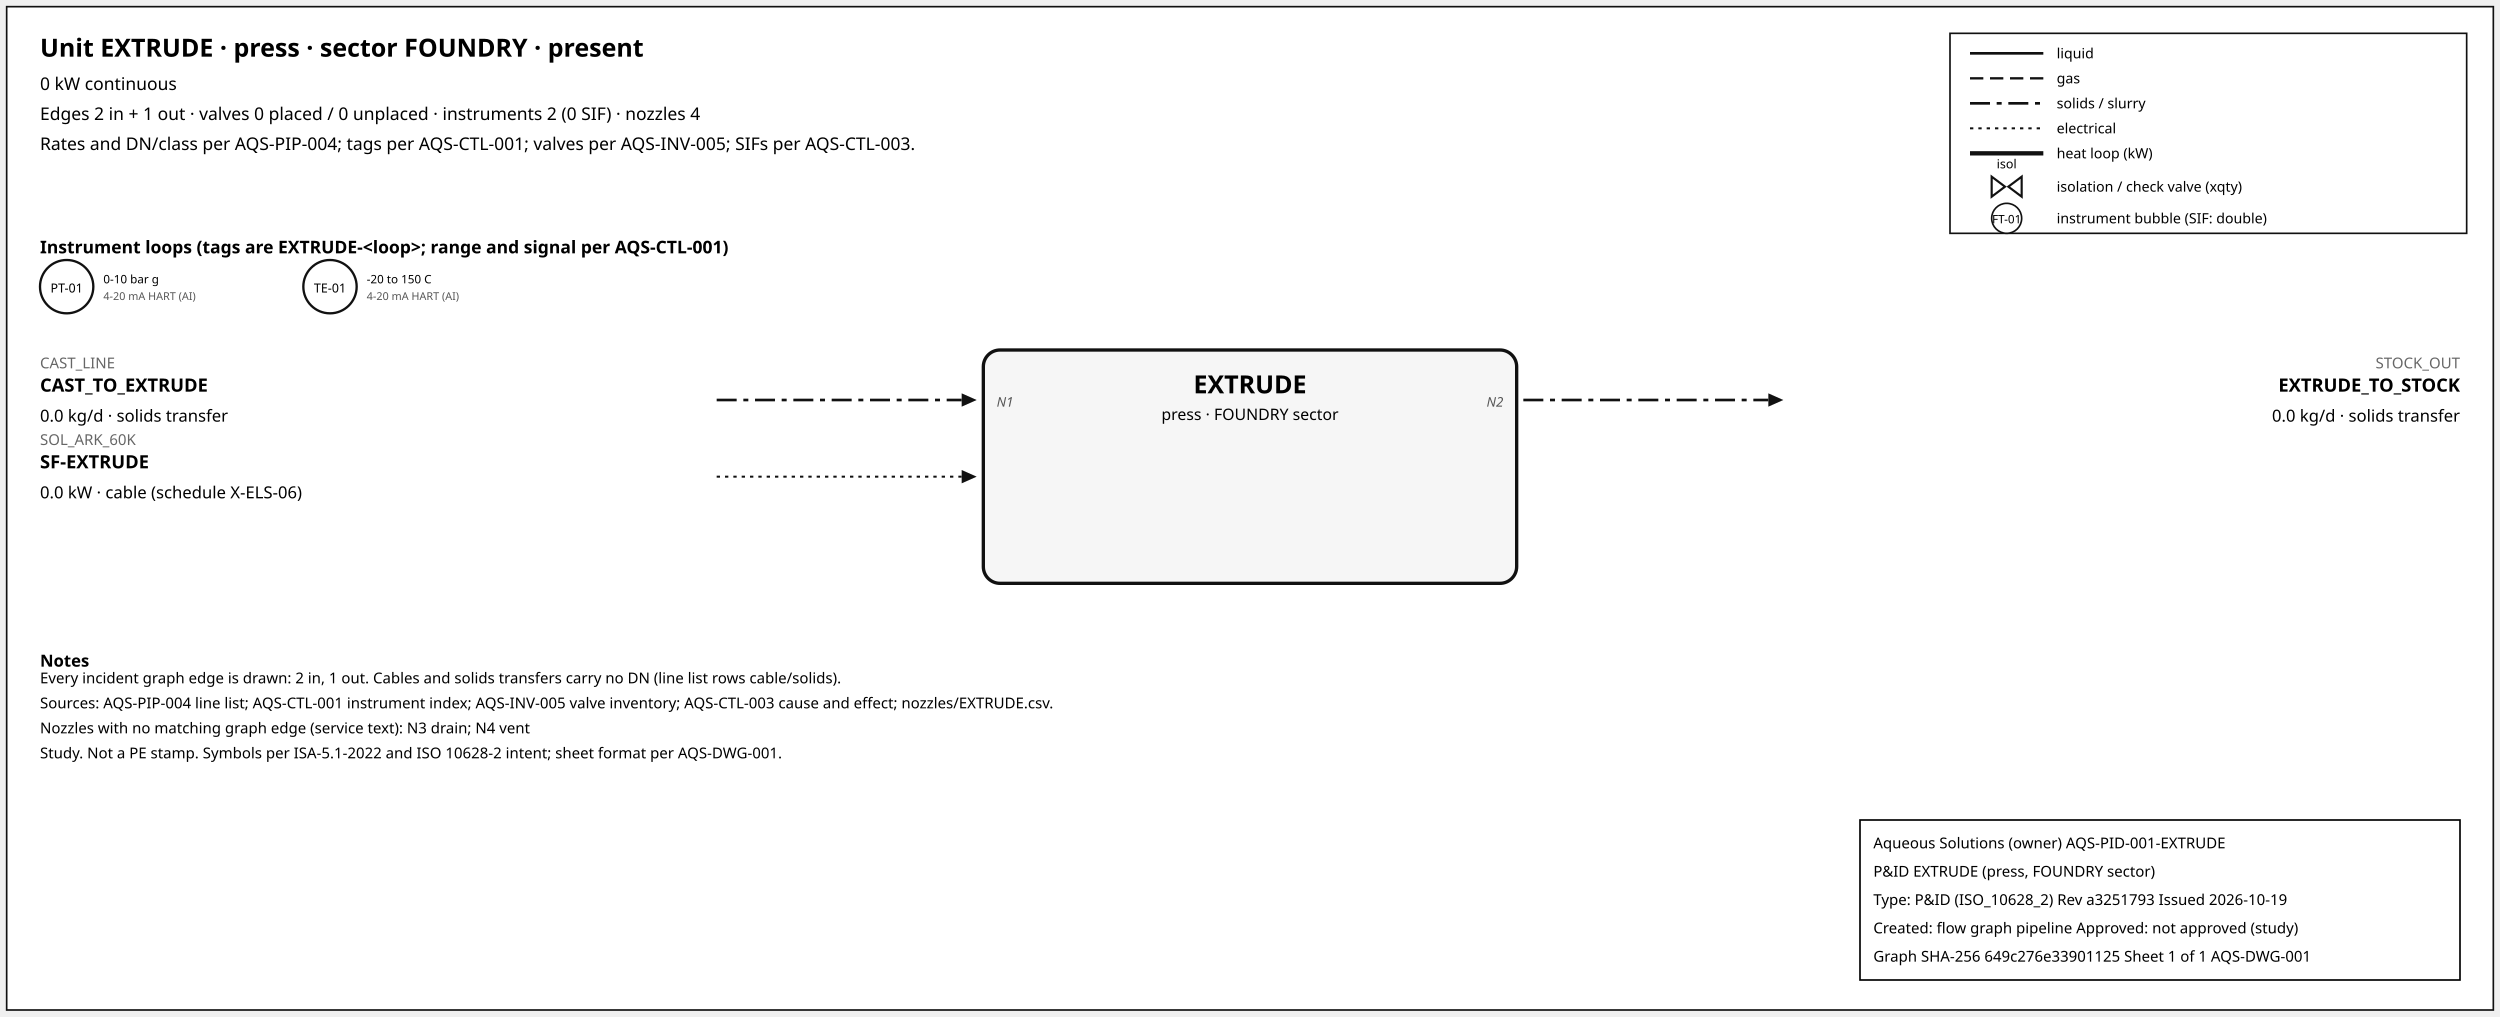
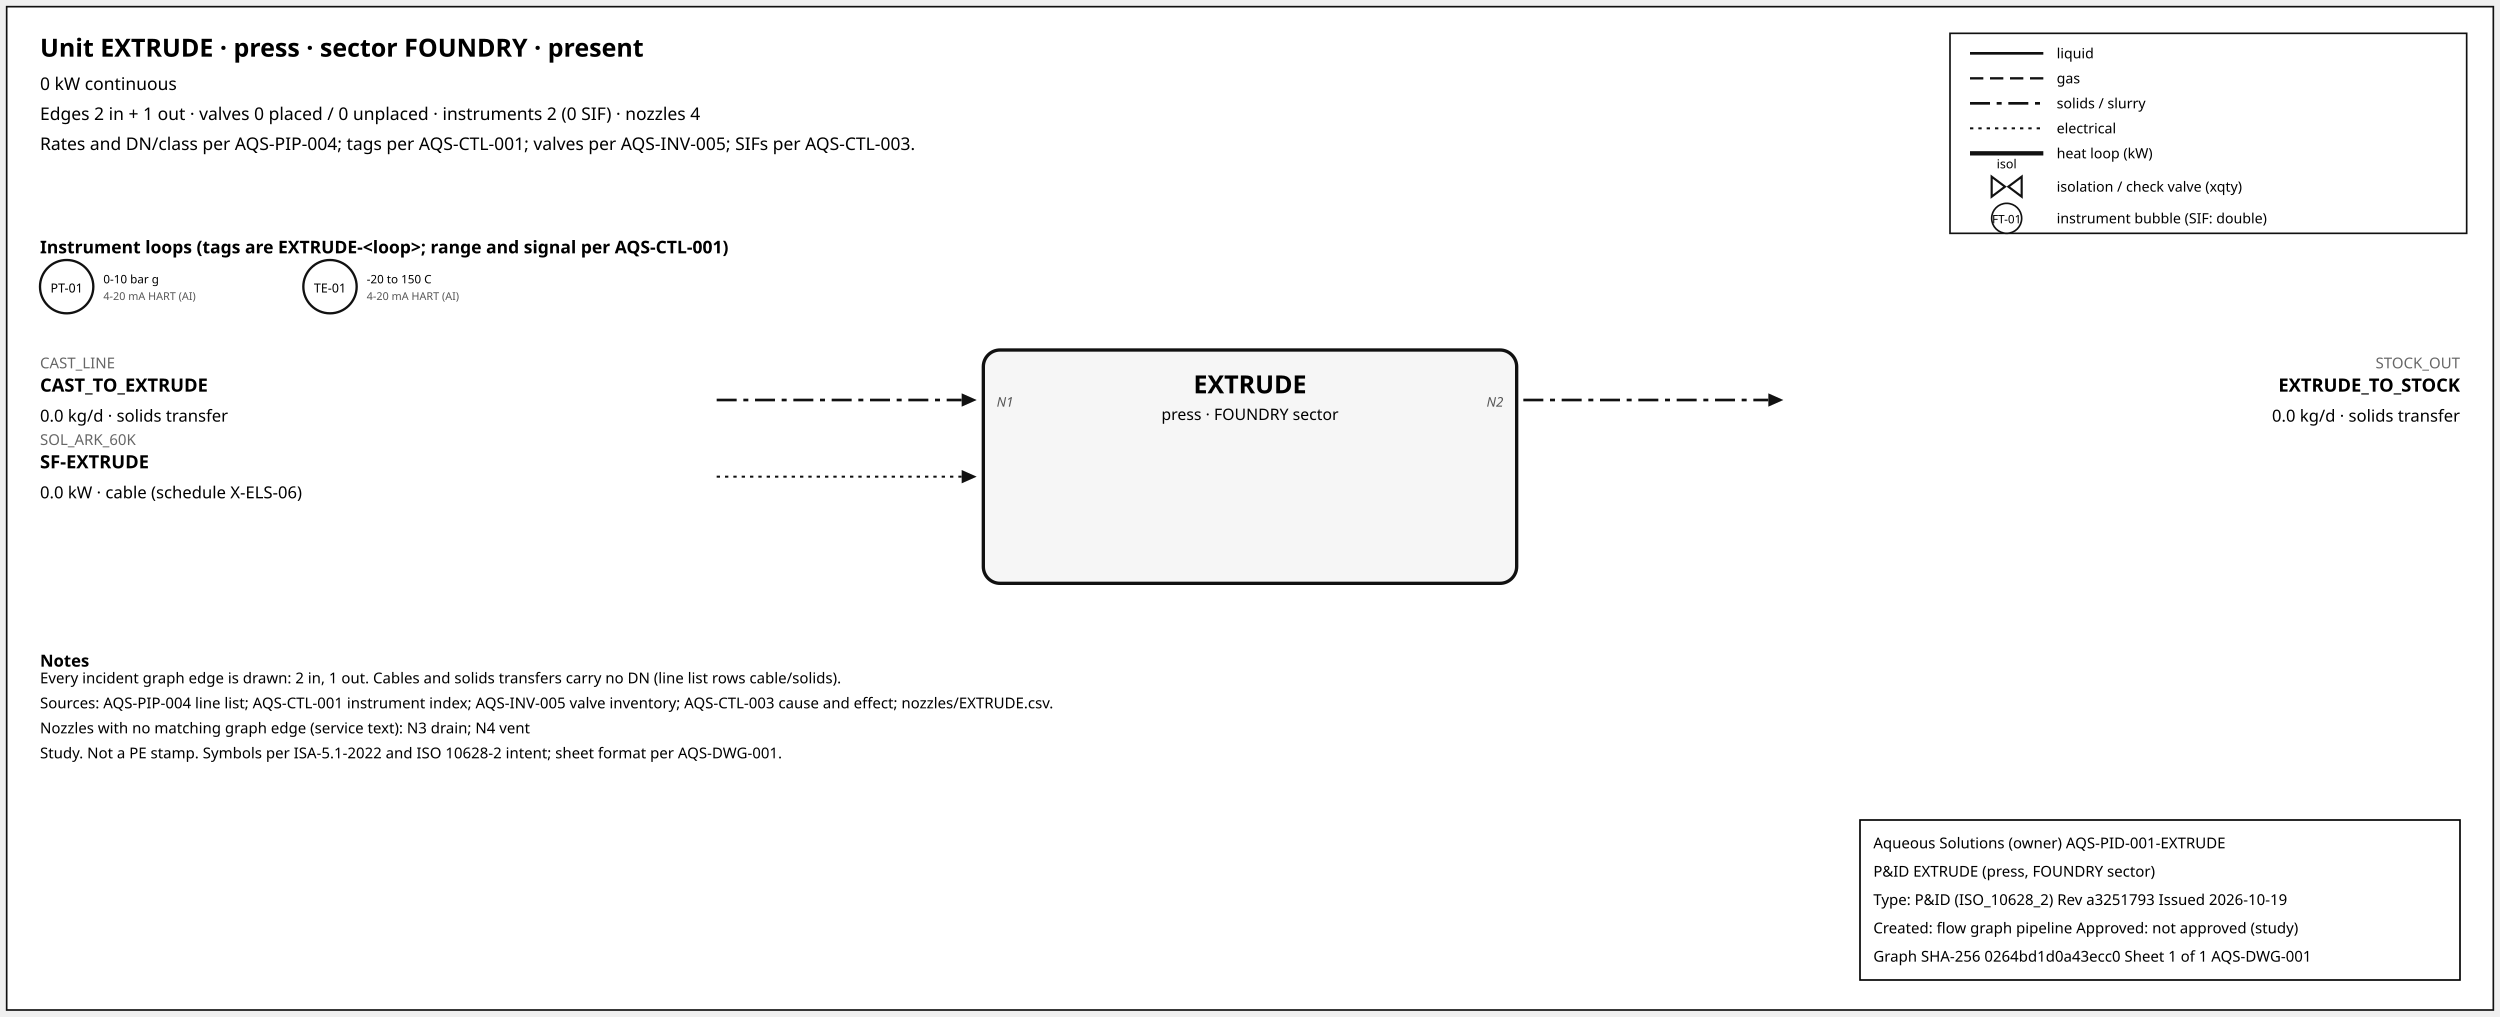
<svg xmlns="http://www.w3.org/2000/svg" width="1500" height="610" font-family="sans-serif">
  <rect x="4" y="4" width="1492" height="602" fill="white" stroke="#111" />
  <text x="24" y="34" font-size="15" font-weight="600">Unit EXTRUDE · press · sector FOUNDRY · present</text>
  <text x="24" y="54" font-size="10.5">0 kW continuous</text>
  <text x="24" y="72" font-size="10.5">Edges 2 in + 1 out · valves 0 placed / 0 unplaced · instruments 2 (0 SIF) · nozzles 4</text>
  <text x="24" y="90" font-size="10.5">Rates and DN/class per AQS-PIP-004; tags per AQS-CTL-001; valves per AQS-INV-005; SIFs per AQS-CTL-003.</text>
  <rect x="1170" y="20" width="310" height="120" fill="white" stroke="#111" />
  <line x1="1182" y1="32" x2="1226" y2="32" stroke="#111" stroke-width="1.6" />
  <text x="1234" y="35" font-size="8.5">liquid</text>
  <line x1="1182" y1="47" x2="1226" y2="47" stroke="#111" stroke-width="1.4" stroke-dasharray="8,4" />
  <text x="1234" y="50" font-size="8.5">gas</text>
  <line x1="1182" y1="62" x2="1226" y2="62" stroke="#111" stroke-width="1.6" stroke-dasharray="12,4,3,4" />
  <text x="1234" y="65" font-size="8.5">solids / slurry</text>
  <line x1="1182" y1="77" x2="1226" y2="77" stroke="#111" stroke-width="1.2" stroke-dasharray="2,3" />
  <text x="1234" y="80" font-size="8.5">electrical</text>
  <line x1="1182" y1="92" x2="1226" y2="92" stroke="#111" stroke-width="2.6" />
  <text x="1234" y="95" font-size="8.5">heat loop (kW)</text>
  <path d="M 1195.0,106 L 1203.0,112 L 1195.0,118 Z M 1213.0,106 L 1205.0,112 L 1213.0,118 Z" fill="white" stroke="#111" stroke-width="1.3" />
  <text x="1204.0" y="101.0" font-size="7.5" text-anchor="middle">isol</text>
  <text x="1234" y="115" font-size="8.5">isolation / check valve (xqty)</text>
  <circle cx="1204" cy="131" r="9" fill="white" stroke="#111" />
  <text x="1204" y="134" font-size="7" text-anchor="middle">FT-01</text>
  <text x="1234" y="134" font-size="8.5">instrument bubble (SIF: double)</text>
  <text x="24" y="152" font-size="10.5" font-weight="600">Instrument loops (tags are EXTRUDE-&lt;loop&gt;; range and signal per AQS-CTL-001)</text>
  <circle cx="40" cy="172" r="16" fill="white" stroke="#111" stroke-width="1.4" />
  <text x="40" y="175.5" font-size="7.5" text-anchor="middle">PT-01</text>
  <text x="62" y="170" font-size="7">0-10 bar g</text>
  <text x="62" y="180" font-size="6.5" fill="#555">4-20 mA HART (AI)</text>
  <circle cx="198" cy="172" r="16" fill="white" stroke="#111" stroke-width="1.4" />
  <text x="198" y="175.5" font-size="7.5" text-anchor="middle">TE-01</text>
  <text x="220" y="170" font-size="7">-20 to 150 C</text>
  <text x="220" y="180" font-size="6.5" fill="#555">4-20 mA HART (AI)</text>
  <rect x="590" y="210" width="320" height="140" rx="10" fill="#f6f6f6" stroke="#111" stroke-width="2" />
  <text x="750.0" y="236" font-size="15" font-weight="700" text-anchor="middle">EXTRUDE</text>
  <text x="750.0" y="252" font-size="9.5" text-anchor="middle">press · FOUNDRY sector</text>
  <line x1="430" y1="240" x2="577" y2="240" stroke="#111" stroke-width="1.6" stroke-dasharray="12,4,3,4" class="edge-in" />
  <polygon points="586,240 577,236 577,244" fill="#111" />
  <text x="24" y="221" font-size="9" fill="#666" text-anchor="start">CAST_LINE</text>
  <text x="24" y="235" font-size="11" font-weight="600" text-anchor="start">CAST_TO_EXTRUDE</text>
  <text x="24" y="253" font-size="10" text-anchor="start">0.0 kg/d · solids transfer</text>
  <text x="598" y="244" font-size="8" font-style="italic" fill="#555" text-anchor="start">N1</text>
  <line x1="430" y1="286" x2="577" y2="286" stroke="#111" stroke-width="1.2" stroke-dasharray="2,3" class="edge-in" />
  <polygon points="586,286 577,282 577,290" fill="#111" />
  <text x="24" y="267" font-size="9" fill="#666" text-anchor="start">SOL_ARK_60K</text>
  <text x="24" y="281" font-size="11" font-weight="600" text-anchor="start">SF-EXTRUDE</text>
  <text x="24" y="299" font-size="10" text-anchor="start">0.0 kW · cable (schedule X-ELS-06)</text>
  <line x1="914" y1="240" x2="1061" y2="240" stroke="#111" stroke-width="1.6" stroke-dasharray="12,4,3,4" class="edge-out" />
  <polygon points="1070,240 1061,236 1061,244" fill="#111" />
  <text x="1476" y="221" font-size="9" fill="#666" text-anchor="end">STOCK_OUT</text>
  <text x="1476" y="235" font-size="11" font-weight="600" text-anchor="end">EXTRUDE_TO_STOCK</text>
  <text x="1476" y="253" font-size="10" text-anchor="end">0.0 kg/d · solids transfer</text>
  <text x="902" y="244" font-size="8" font-style="italic" fill="#555" text-anchor="end">N2</text>
  <text x="24" y="400" font-size="10" font-weight="600">Notes</text>
  <text x="24" y="410" font-size="9">Every incident graph edge is drawn: 2 in, 1 out. Cables and solids transfers carry no DN (line list rows cable/solids).</text>
  <text x="24" y="425" font-size="9">Sources: AQS-PIP-004 line list; AQS-CTL-001 instrument index; AQS-INV-005 valve inventory; AQS-CTL-003 cause and effect; nozzles/EXTRUDE.csv.</text>
  <text x="24" y="440" font-size="9">Nozzles with no matching graph edge (service text): N3 drain; N4 vent</text>
  <text x="24" y="455" font-size="9">Study. Not a PE stamp. Symbols per ISA-5.1-2022 and ISO 10628-2 intent; sheet format per AQS-DWG-001.</text>
  <g id="aqs-title-block">
    <rect x="1116" y="492" width="360" height="96" fill="white" stroke="black" stroke-width="1" />
    <text x="1124" y="509" font-size="9">Aqueous Solutions (owner)   AQS-PID-001-EXTRUDE</text>
    <text x="1124" y="526" font-size="9">P&amp;ID EXTRUDE (press, FOUNDRY sector)</text>
    <text x="1124" y="543" font-size="9">Type: P&amp;ID (ISO_10628_2)   Rev a3251793   Issued 2026-10-19</text>
    <text x="1124" y="560" font-size="9">Created: flow graph pipeline   Approved: not approved (study)</text>
-     <text x="1124" y="577" font-size="9">Graph SHA-256 649c276e33901125   Sheet 1 of 1   AQS-DWG-001</text>
+     <text x="1124" y="577" font-size="9">Graph SHA-256 0264bd1d0a43ecc0   Sheet 1 of 1   AQS-DWG-001</text>
  </g>
</svg>
